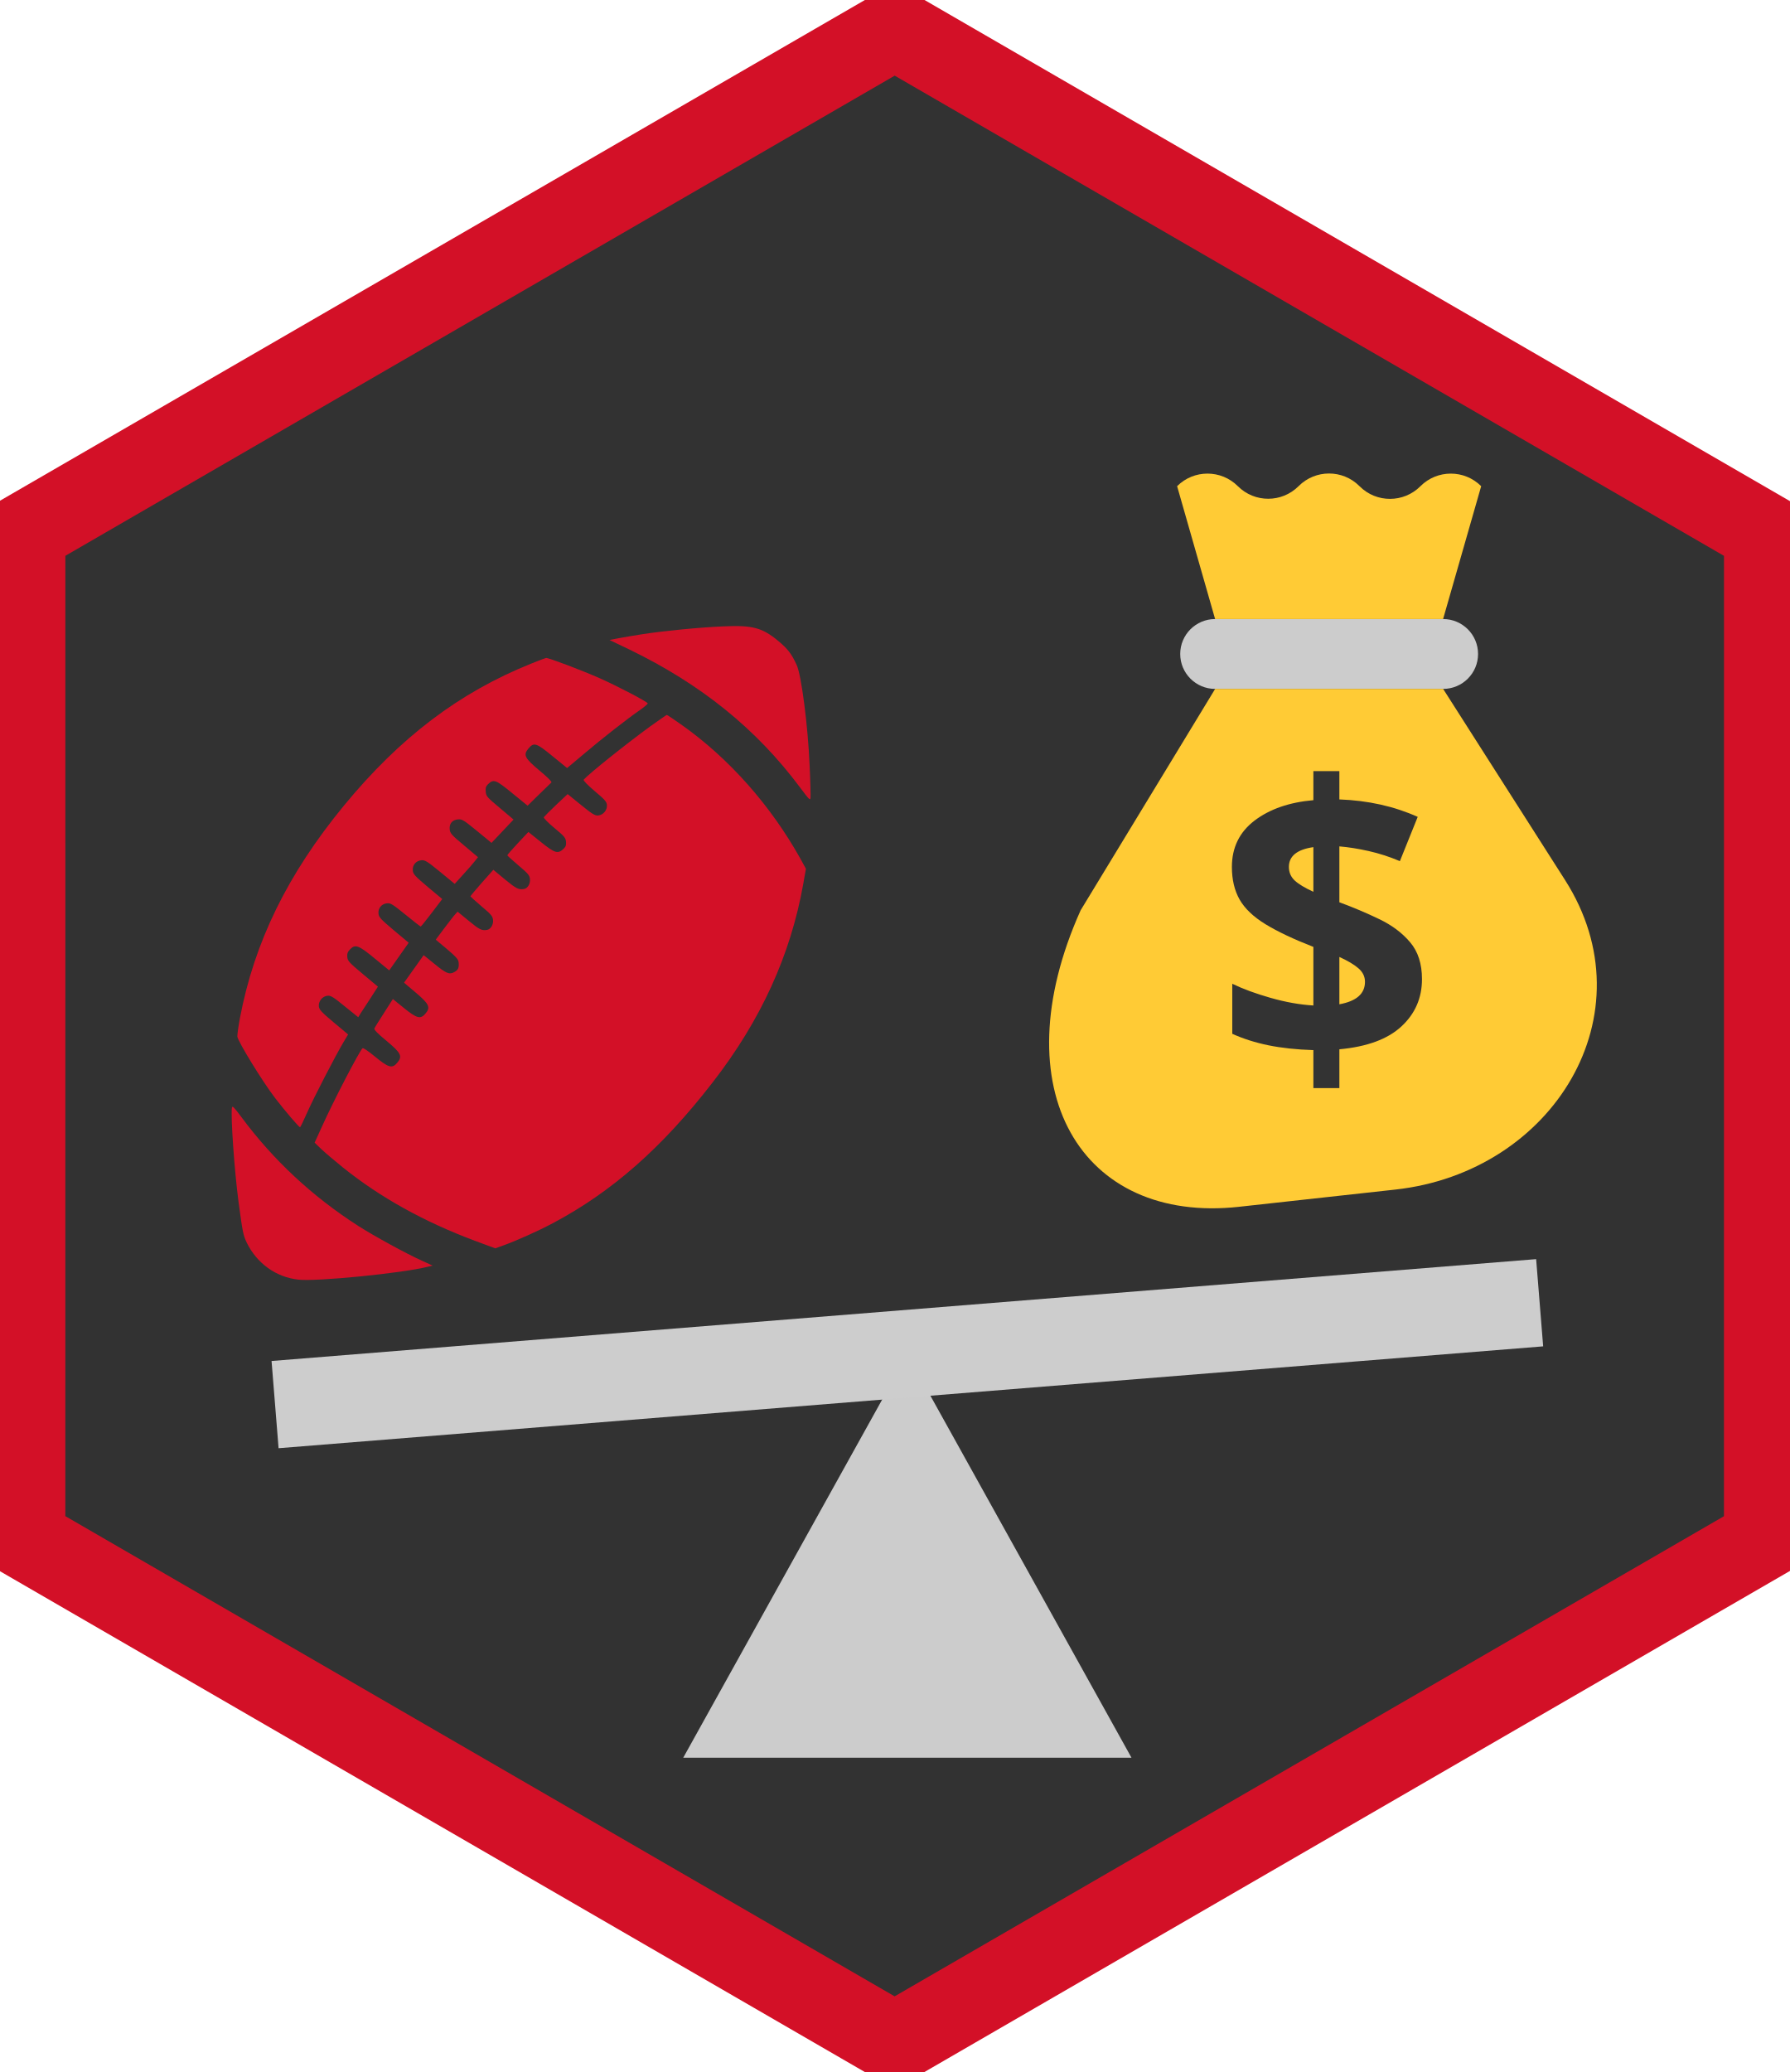
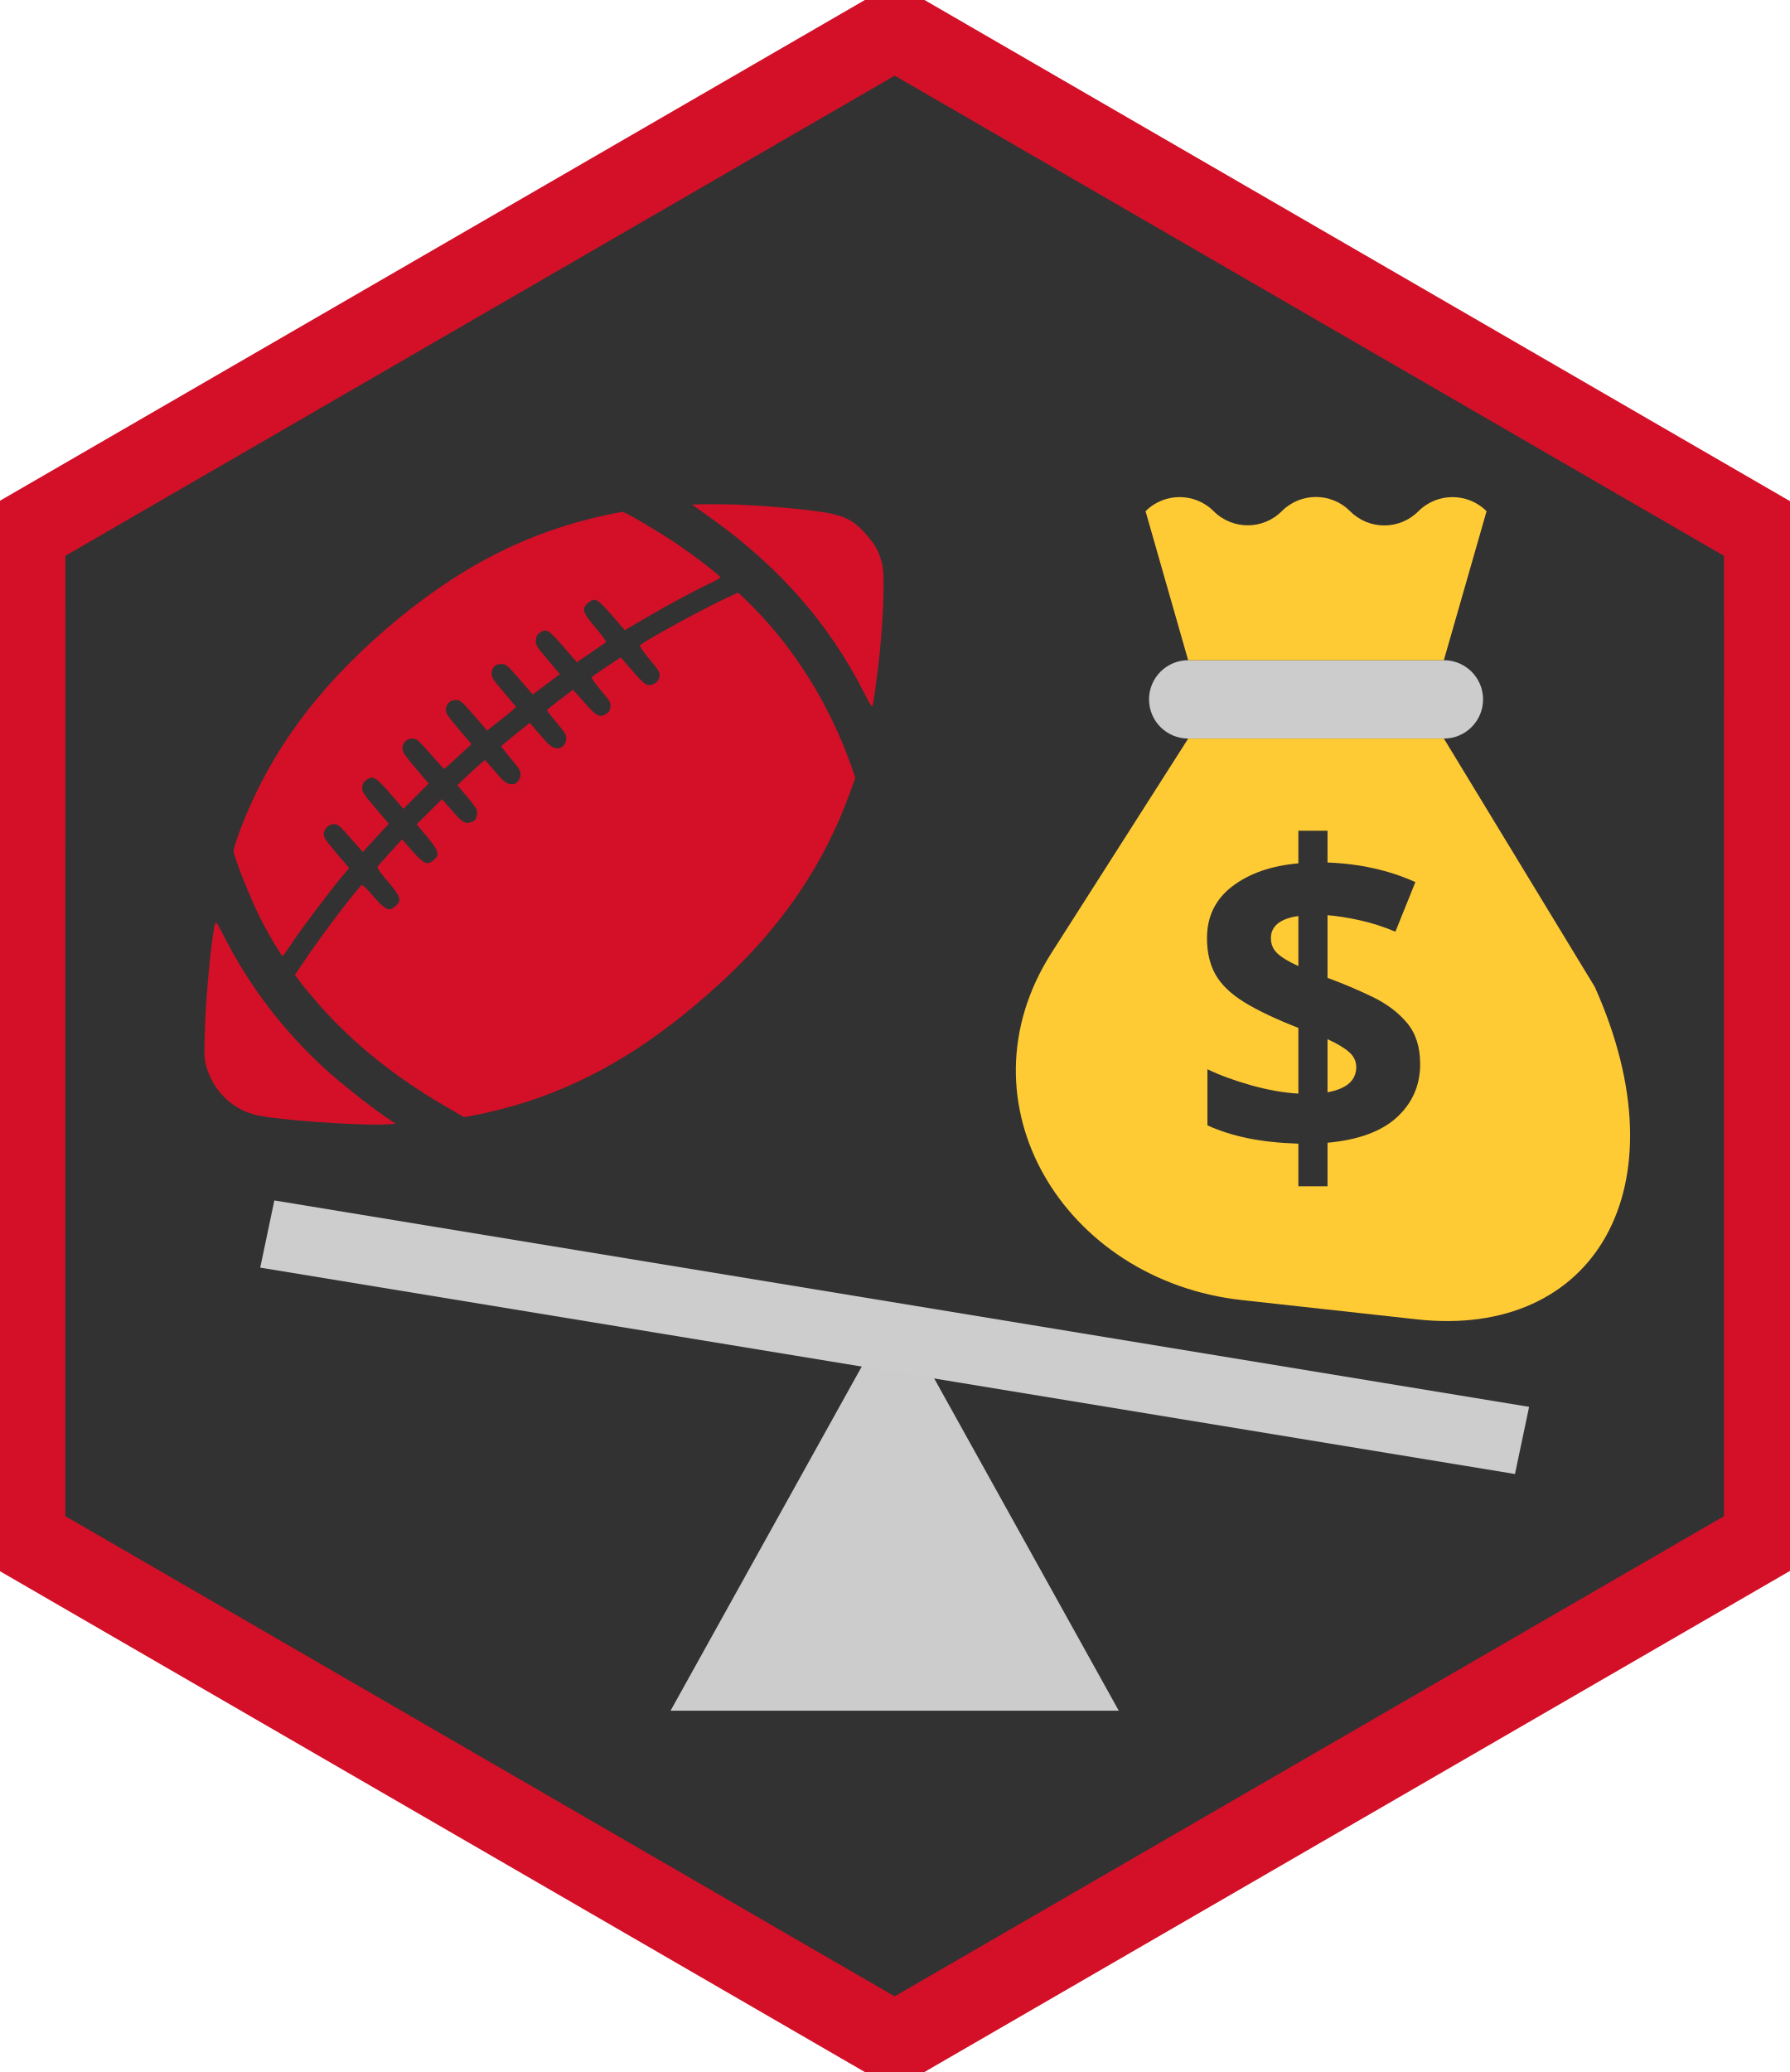
<svg xmlns="http://www.w3.org/2000/svg" width="445.357mm" height="515.654mm" viewBox="0 0 445.357 515.654" version="1.1" id="svg8">
  <defs id="defs2">
    <marker style="overflow:visible;" id="Arrow2Mend" refX="0.0" refY="0.0" orient="auto">
      <path transform="scale(0.6) rotate(180) translate(0,0)" d="M 8.719,4.034 L -2.207,0.016 L 8.719,-4.002 C 6.973,-1.63 6.983,1.616 8.719,4.034 z " style="fill-rule:evenodd;stroke-width:0.625;stroke-linejoin:round;stroke:#d31027;stroke-opacity:1;fill:#d31027;fill-opacity:1" id="path1360" />
    </marker>
    <marker style="overflow:visible;" id="marker1622" refX="0.0" refY="0.0" orient="auto">
      <path transform="scale(1.1) rotate(180) translate(1,0)" d="M 8.719,4.034 L -2.207,0.016 L 8.719,-4.002 C 6.973,-1.63 6.983,1.616 8.719,4.034 z " style="fill-rule:evenodd;stroke-width:0.625;stroke-linejoin:round;stroke:#d31027;stroke-opacity:1;fill:#d31027;fill-opacity:1" id="path1354" />
    </marker>
    <marker style="overflow:visible;" id="Arrow1Mend" refX="0.0" refY="0.0" orient="auto">
      <path transform="scale(0.4) rotate(180) translate(10,0)" style="fill-rule:evenodd;stroke:#d31027;stroke-width:1pt;stroke-opacity:1;fill:#d31027;fill-opacity:1" d="M 0.0,0.0 L 5.0,-5.0 L -12.5,0.0 L 5.0,5.0 L 0.0,0.0 z " id="path1342" />
    </marker>
    <marker orient="auto" refY="0" refX="0" id="Arrow2Lend" style="overflow:visible">
      <path id="path1692" style="fill:#d31027;fill-opacity:1;fill-rule:evenodd;stroke:#d31027;stroke-width:0.625;stroke-linejoin:round;stroke-opacity:1" d="M 8.719,4.034 -2.207,0.016 8.719,-4.002 c -1.745,2.372 -1.735,5.617 -6e-7,8.035 z" transform="matrix(-0.8,0,0,-0.8,-0.8,0)" />
    </marker>
  </defs>
  <g id="layer1" transform="translate(678.6634,-131.295)">
    <path style="fill:#323232;fill-opacity:1;stroke:#d31027;stroke-width:9.592;stroke-linecap:round;stroke-linejoin:miter;stroke-miterlimit:4;stroke-dasharray:none;stroke-opacity:1;paint-order:normal" id="path821" d="m 66.601,469.293 -0.005,-120.005 103.925,-60.007 103.93,59.998 0.005,120.005 -103.925,60.007 z" transform="matrix(-2.082214,0,0,2.087935,-100.9125,-465.4401)" />
    <g id="g6" transform="matrix(0.2241615,0,0,0.2241615,-131.2436,191.7513)" />
    <g id="g8" transform="matrix(0.2241615,0,0,0.2241615,-131.2436,191.7513)" />
    <g id="g10" transform="matrix(0.2241615,0,0,0.2241615,-131.2436,191.7513)" />
    <g id="g12" transform="matrix(0.2241615,0,0,0.2241615,-131.2436,191.7513)" />
    <g id="g14" transform="matrix(0.2241615,0,0,0.2241615,-131.2436,191.7513)" />
    <g id="g16" transform="matrix(0.2241615,0,0,0.2241615,-131.2436,191.7513)" />
    <g id="g18" transform="matrix(0.2241615,0,0,0.2241615,-131.2436,191.7513)" />
    <g id="g20" transform="matrix(0.2241615,0,0,0.2241615,-131.2436,191.7513)" />
    <g id="g22" transform="matrix(0.2241615,0,0,0.2241615,-131.2436,191.7513)" />
    <g id="g24" transform="matrix(0.2241615,0,0,0.2241615,-131.2436,191.7513)" />
    <g id="g26" transform="matrix(0.2241615,0,0,0.2241615,-131.2436,191.7513)" />
    <g id="g28" transform="matrix(0.2241615,0,0,0.2241615,-131.2436,191.7513)" />
    <g id="g30" transform="matrix(0.2241615,0,0,0.2241615,-131.2436,191.7513)" />
    <g id="g32" transform="matrix(0.2241615,0,0,0.2241615,-131.2436,191.7513)" />
    <g id="g34" transform="matrix(0.2241615,0,0,0.2241615,-131.2436,191.7513)" />
    <g transform="matrix(0.2241615,0,0,0.2241615,-39.24315,108.8715)" id="g6-1" style="fill:#00ffff" />
    <g transform="matrix(0.2241615,0,0,0.2241615,-39.24315,108.8715)" id="g8-9" style="fill:#00ffff" />
    <g transform="matrix(0.2241615,0,0,0.2241615,-39.24315,108.8715)" id="g10-6" style="fill:#00ffff" />
    <g transform="matrix(0.2241615,0,0,0.2241615,-39.24315,108.8715)" id="g12-6" style="fill:#00ffff" />
    <g transform="matrix(0.2241615,0,0,0.2241615,-39.24315,108.8715)" id="g14-3" style="fill:#00ffff" />
    <g transform="matrix(0.2241615,0,0,0.2241615,-39.24315,108.8715)" id="g16-4" style="fill:#00ffff" />
    <g transform="matrix(0.2241615,0,0,0.2241615,-39.24315,108.8715)" id="g18-0" style="fill:#00ffff" />
    <g transform="matrix(0.2241615,0,0,0.2241615,-39.24315,108.8715)" id="g20-6" style="fill:#00ffff" />
    <g transform="matrix(0.2241615,0,0,0.2241615,-39.24315,108.8715)" id="g22-5" style="fill:#00ffff" />
    <g transform="matrix(0.2241615,0,0,0.2241615,-39.24315,108.8715)" id="g24-4" style="fill:#00ffff" />
    <g transform="matrix(0.2241615,0,0,0.2241615,-39.24315,108.8715)" id="g26-4" style="fill:#00ffff" />
    <g transform="matrix(0.2241615,0,0,0.2241615,-39.24315,108.8715)" id="g28-3" style="fill:#00ffff" />
    <g transform="matrix(0.2241615,0,0,0.2241615,-39.24315,108.8715)" id="g30-9" style="fill:#00ffff" />
    <g transform="matrix(0.2241615,0,0,0.2241615,-39.24315,108.8715)" id="g32-2" style="fill:#00ffff" />
    <g transform="matrix(0.2241615,0,0,0.2241615,-39.24315,108.8715)" id="g34-3" style="fill:#00ffff" />
    <flowRoot xml:space="preserve" id="flowRoot64968" style="font-style:normal;font-variant:normal;font-weight:600;font-stretch:normal;font-size:73.333px;line-height:1.25;font-family:'Sinkin Sans';-inkscape-font-specification:'Sinkin Sans, Semi-Bold';font-variant-ligatures:normal;font-variant-caps:normal;font-variant-numeric:normal;font-feature-settings:normal;text-align:start;letter-spacing:0px;word-spacing:0px;writing-mode:lr-tb;text-anchor:start;fill:#000000;fill-opacity:1;stroke:none" transform="matrix(0.8472247,0,0,0.8472247,-69.66319,53.26305)">
      <flowRegion id="flowRegion64970">
        <rect id="rect64972" width="405.408" height="400.694" x="-2705.862" y="720.22" />
      </flowRegion>
      <flowPara id="flowPara64974" />
    </flowRoot>
-     <path d="m -452.825,468.322 55.781,100.406 H -508.606 Z" fill="#dadcde" id="path2" style="fill:#cccccc;fill-opacity:1;stroke-width:0.697" />
-     <path d="m -294.575,466.36 -1.748,-21.707 -314.751,25.349 1.748,21.707 z" fill="#dadcde" id="path20" style="fill:#cdcdcd;fill-opacity:1;stroke-width:0.681" />
-     <g transform="matrix(0.1544815,-0.01411273,0.01380627,0.1550851,-630.698,301.4709)" id="g14-39-9" style="fill:#d31027;fill-opacity:1;stroke:#000000;stroke-width:0.543">
+     <path d="m -455.985,456.629 55.781,100.406 h -111.562 z" fill="#dadcde" id="path2" style="fill:#cccccc;fill-opacity:1;stroke-width:0.697" />
+     <path d="m -301.59,498.13 3.515,-16.716 -312.303,-51.367 -3.515,16.716 z" fill="#dadcde" id="path20" style="fill:#cdcdcd;fill-opacity:1;stroke-width:0.603" />
+     <g transform="matrix(0.1632926,0.01299561,-0.01342269,0.1638658,-616.3685,249.6046)" id="g14-39-9" style="fill:#d31027;fill-opacity:1;stroke:#000000;stroke-width:0.543">
      <g transform="matrix(0.1,0,0,-0.1,0,512)" id="g12-2-6" style="fill:#d31027;fill-opacity:1;stroke:#000000;stroke-width:0.543">
        <g id="g1577" transform="matrix(0.9999755,0.00504283,-0.0050802,0.9999989,-129.3327,213.4585)">
          <path d="m 7412.9,5004.9 c -120.7,-7.7 -291.2,-19.2 -377.5,-26.8 l -157.1,-15.3 306.6,-183.9 c 1086.4,-659.1 1904.5,-1454.2 2513.8,-2452.4 130.3,-212.7 143.7,-229.9 153.3,-182 5.7,30.6 23,264.4 34.5,523.1 32.6,620.8 3.8,1444.6 -55.6,1609.4 -65.1,187.8 -120.7,274 -260.6,413.8 -233.7,233.7 -387,291.2 -854.5,314.2 -377.5,21 -971.5,19.1 -1302.9,-0.1 z" id="path4-19" style="fill:#d31027;fill-opacity:1;stroke:#000000;stroke-width:0.543" />
          <path d="M 5592.7,4707.9 C 4397.1,4357.3 3387.4,3736.5 2383.4,2732.5 1385.2,1732.4 751,703.5 406.1,-484.4 c -36.4,-126.4 -67.1,-256.7 -69,-289.3 -1.9,-74.7 333.4,-756.8 513.5,-1042.3 145.6,-229.9 335.3,-498.2 352.5,-498.2 5.8,1.9 67.1,101.5 136,224.2 124.5,222.2 538.4,864.1 689.8,1069.1 l 80.5,109.2 -212.6,214.7 c -182,183.9 -212.7,226.1 -212.7,277.8 0,82.4 72.8,155.2 155.2,155.2 51.7,0 92,-30.7 258.7,-195.4 l 199.2,-193.6 42.2,55.6 c 24.9,30.6 105.4,132.2 182,228 l 136,172.4 -222.2,224.2 c -203.1,205 -222.3,231.8 -222.3,295.1 0,53.6 13.4,80.5 55.6,116.9 90.1,78.5 143.7,53.6 383.2,-185.9 l 210.8,-208.8 176.3,205 176.3,205 -220.3,222.3 c -193.5,197.3 -218.4,229.9 -218.4,289.3 0,86.2 65.1,149.4 153.3,149.4 55.6,0 90.1,-26.8 277.8,-210.8 116.9,-115 218.4,-210.8 224.2,-210.8 5.7,0 93.9,90.1 197.3,201.2 l 187.8,203.1 -214.8,216.5 c -187.8,191.6 -212.7,224.2 -212.7,283.6 0,86.2 65.1,149.4 153.3,149.4 55.6,0 92,-26.8 279.7,-212.7 l 216.5,-214.6 149.4,136 c 82.4,72.8 174.4,160.9 205,193.5 l 57.5,59.4 -205,208.8 c -185.9,185.9 -205,214.6 -205,277.8 0,92 53.6,145.6 147.5,145.6 63.2,0 90,-19.2 285.5,-212.7 l 214.6,-212.7 193.5,168.6 193.5,168.6 -201.2,205 c -189.7,191.6 -201.2,206.9 -201.2,281.6 0,61.3 11.5,86.2 49.8,116.9 95.8,74.7 130.3,57.5 371.7,-182 l 226.1,-222.3 197.3,159 c 109.2,86.2 206.9,164.8 218.4,174.4 11.5,9.6 -55.6,90 -168.6,203.1 -220.3,222.3 -243.3,275.9 -151.4,367.9 99.6,99.6 136,84.3 377.5,-155.2 l 214.6,-210.8 293.1,201.2 c 306.6,212.7 745.3,492.4 963.7,613.1 70.9,40.2 128.4,80.5 128.4,90.1 0,24.9 -454.1,320 -737.6,479 -281.7,157.1 -779.8,400.4 -818.1,400.4 -13.3,-1.6 -124.4,-30.4 -245.1,-66.8 z" id="path6-9" style="fill:#d31027;fill-opacity:1;stroke:#000000;stroke-width:0.543" />
          <path d="M 7401.4,3527.7 C 7000.9,3292 6361,2876.3 6255.6,2780.5 c -11.5,-9.6 51.7,-90 157.1,-197.3 147.5,-149.5 176.3,-187.8 176.3,-239.5 0,-82.4 -72.8,-155.2 -155.2,-155.2 -51.7,0 -92,30.7 -258.7,193.5 l -197.4,193.5 -201.2,-155.2 c -111.1,-86.2 -206.9,-166.7 -214.6,-176.3 -7.7,-11.5 61.3,-95.8 153.3,-187.8 147.5,-147.5 164.8,-172.4 164.8,-235.7 0,-53.6 -11.5,-80.5 -49.8,-109.2 -97.7,-76.6 -145.6,-57.5 -348.7,139.9 l -187.8,182 -185.8,-162.9 c -101.5,-90 -185.8,-168.6 -185.8,-176.3 0,-5.8 72.8,-86.2 162.9,-178.2 143.7,-145.6 162.9,-174.4 162.9,-235.7 0,-74.7 -51.7,-143.7 -109.2,-147.5 -88.1,-5.7 -122.6,15.3 -287.4,178.2 L 4677,1485.1 4473.9,1297.3 c -111.1,-105.4 -203.1,-193.5 -203.1,-199.3 0,-3.8 72.8,-84.3 162.9,-176.3 143.7,-145.6 162.9,-174.4 162.9,-235.7 0,-74.7 -51.7,-143.7 -111.1,-147.5 -84.3,-5.7 -120.7,15.3 -275.9,170.5 l -166.7,164.8 -42.2,-38.3 c -23,-19.2 -109.2,-113 -195.4,-205 L 3652,461.9 3818.7,293.3 c 134.1,-138 164.8,-180.1 164.8,-228 0,-88.1 -19.2,-120.7 -84.3,-147.5 -84.3,-36.4 -132.2,-9.6 -308.5,164.8 L 3435.5,233.9 3259,31.1 l -178.2,-205 172.4,-176.3 c 195.4,-199.2 216.5,-256.7 126.5,-344.9 -88.1,-90.1 -147.5,-69 -335.3,115 l -166.7,162.9 -160.9,-205 c -90,-115 -170.5,-218.4 -178.2,-233.7 -11.5,-17.2 38.3,-80.5 168.6,-210.8 220.3,-220.3 241.4,-274 147.5,-367.9 -92,-92 -147.5,-70.9 -348.7,128.4 -92,92 -174.4,160.9 -185.8,153.3 -49.8,-30.7 -544.1,-793.2 -768.3,-1186 l -139.9,-243.4 95.8,-111.1 c 51.7,-59.4 197.4,-208.8 321.9,-329.6 548,-530.7 1207.1,-982.9 1994.5,-1366.1 l 314.2,-151.4 128.4,32.6 c 208.8,51.7 580.5,176.3 825.8,277.8 992.5,408.1 1860.4,1032.7 2764.8,1992.6 867.9,917.8 1440.8,1912.1 1749.3,3023.4 l 65.1,235.7 -72.8,168.6 c -394.7,892.8 -986.7,1701.4 -1688,2304.9 -120.7,103.5 -224.2,187.8 -229.9,187.8 -7.7,0 -132.2,-70.9 -279.7,-155.2 z" id="path8-2" style="fill:#d31027;fill-opacity:1;stroke:#000000;stroke-width:0.543" />
          <path d="m 143.7,-1898.3 c -34.5,-130.3 -55.6,-1013.6 -36.4,-1509.8 19.2,-482.8 24.9,-534.6 67.1,-653.3 130.3,-350.6 417.7,-601.6 770.2,-674.4 285.5,-61.3 1645.8,-57.5 2075,3.8 l 92,13.4 -162.9,93.9 c -249.1,141.8 -731.9,469.4 -965.6,651.4 -689.9,540.3 -1257,1176.4 -1703.4,1912.1 -103.5,170.5 -126.5,197.3 -136,162.9 z" id="path10-7" style="fill:#d31027;fill-opacity:1;stroke:#000000;stroke-width:0.543" />
        </g>
      </g>
    </g>
-     <text xml:space="preserve" style="font-size:141.111px;line-height:1.25;font-family:'JetBrains Mono';-inkscape-font-specification:'JetBrains Mono';stroke-width:0.265;fill:#808080;fill-opacity:1;" x="-162.792" y="370.631" id="text2242">
-       <tspan id="tspan2240" x="-162.792" y="370.631" style="font-style:normal;font-variant:normal;font-weight:bold;font-stretch:normal;font-size:141.111px;font-family:'IBM Plex Sans';-inkscape-font-specification:'IBM Plex Sans Bold';stroke-width:0.265;fill:#808080;fill-opacity:1;">DynastyProcess</tspan>
+     <text xml:space="preserve" style="font-size:141.111px;line-height:1.25;font-family:'JetBrains Mono';-inkscape-font-specification:'JetBrains Mono';stroke-width:0.265;fill:#f2f2f2;fill-opacity:1;" x="-162.792" y="370.631" id="text2242">
+       <tspan id="tspan2240" x="-162.792" y="370.631" style="font-style:normal;font-variant:normal;font-weight:bold;font-stretch:normal;font-size:141.111px;font-family:'IBM Plex Sans';-inkscape-font-specification:'IBM Plex Sans Bold';stroke-width:0.265;fill:#f2f2f2;fill-opacity:1;">DynastyProcess</tspan>
    </text>
-     <text xml:space="preserve" style="font-size:88.194px;line-height:1.25;font-family:'JetBrains Mono';-inkscape-font-specification:'JetBrains Mono';stroke-width:0.265;fill:#808080;fill-opacity:1;" x="-165.191" y="510.208" id="text2246">
-       <tspan id="tspan2244" x="-165.191" y="510.208" style="font-style:italic;font-variant:normal;font-weight:bold;font-stretch:condensed;font-size:88.194px;font-family:'IBM Plex Sans Condensed';-inkscape-font-specification:'IBM Plex Sans Condensed, Bold Italic Condensed';stroke-width:0.265;fill:#808080;fill-opacity:1;">Trade Calculator</tspan>
+     <text xml:space="preserve" style="font-size:88.194px;line-height:1.25;font-family:'JetBrains Mono';-inkscape-font-specification:'JetBrains Mono';stroke-width:0.265;fill:#f2f2f2;fill-opacity:1;" x="-165.191" y="510.208" id="text2246">
+       <tspan id="tspan2244" x="-165.191" y="510.208" style="font-style:italic;font-variant:normal;font-weight:bold;font-stretch:condensed;font-size:88.194px;font-family:'IBM Plex Sans Condensed';-inkscape-font-specification:'IBM Plex Sans Condensed, Bold Italic Condensed';stroke-width:0.265;fill:#f2f2f2;fill-opacity:1;">Trade Calculator</tspan>
    </text>
-     <g id="g1571" transform="translate(11.87645,10.92498)">
+     <g id="g1571" transform="matrix(1.121491,0,0,1.121491,52.32076,-12.16882)">
      <path id="XMLID_1492_-5" d="m -388.094,291.816 h 56.746 c 4.801,0 8.693,-3.892 8.693,-8.693 0,-4.801 -3.892,-8.693 -8.693,-8.693 h -56.746 c -4.801,0 -8.693,3.892 -8.693,8.693 0,4.801 3.892,8.693 8.693,8.693 z" fill="#6d92ac" style="fill:#cccccc;fill-opacity:1;stroke-width:0.362" />
-       <path id="XMLID_1491_-2" d="m -382.124,420.699 38.888,-4.283 c 39.315,-4.33 63.503,-43.687 42.232,-77.032 l -30.344,-47.567 h -56.746 l -33.482,55.099 c -20.016,44.642 0.137,78.115 39.452,73.785 z" fill="#d5ea79" style="fill:#ffcb35;fill-opacity:1;stroke-width:0.362" />
+       <path id="XMLID_1491_-2" d="m -337.318,420.699 -38.888,-4.283 c -39.315,-4.33 -63.503,-43.687 -42.232,-77.032 l 30.344,-47.567 h 56.746 l 33.482,55.099 c 20.016,44.642 -0.137,78.115 -39.452,73.785 z" fill="#d5ea79" style="fill:#ffcb35;fill-opacity:1;stroke-width:0.362" />
      <path id="XMLID_1489_-9" d="m -321.879,241.366 c -4.174,-4.174 -10.942,-4.174 -15.115,0 l -0.026,0.026 c -4.164,4.164 -10.911,4.176 -15.089,0.026 l -0.107,-0.106 c -4.178,-4.149 -10.925,-4.137 -15.089,0.026 l -0.026,0.026 c -4.174,4.174 -10.942,4.174 -15.115,0 -4.174,-4.174 -10.942,-4.174 -15.115,0 l 9.457,33.064 h 56.745 z" fill="#d5ea79" style="fill:#ffcb35;fill-opacity:1;stroke-width:0.362" />
      <text xml:space="preserve" style="font-size:96.584px;line-height:1.25;font-family:'IBM Plex Sans';-inkscape-font-specification:'IBM Plex Sans';fill:#333333;fill-opacity:1;stroke-width:0.362" x="-388.083" y="385.568" id="text852-7">
        <tspan id="tspan850-7" x="-388.083" y="385.568" style="font-style:normal;font-variant:normal;font-weight:bold;font-stretch:normal;font-size:96.584px;font-family:'Noto Sans';-inkscape-font-specification:'Noto Sans Bold';fill:#333333;fill-opacity:1;stroke-width:0.362">$</tspan>
      </text>
    </g>
  </g>
</svg>
